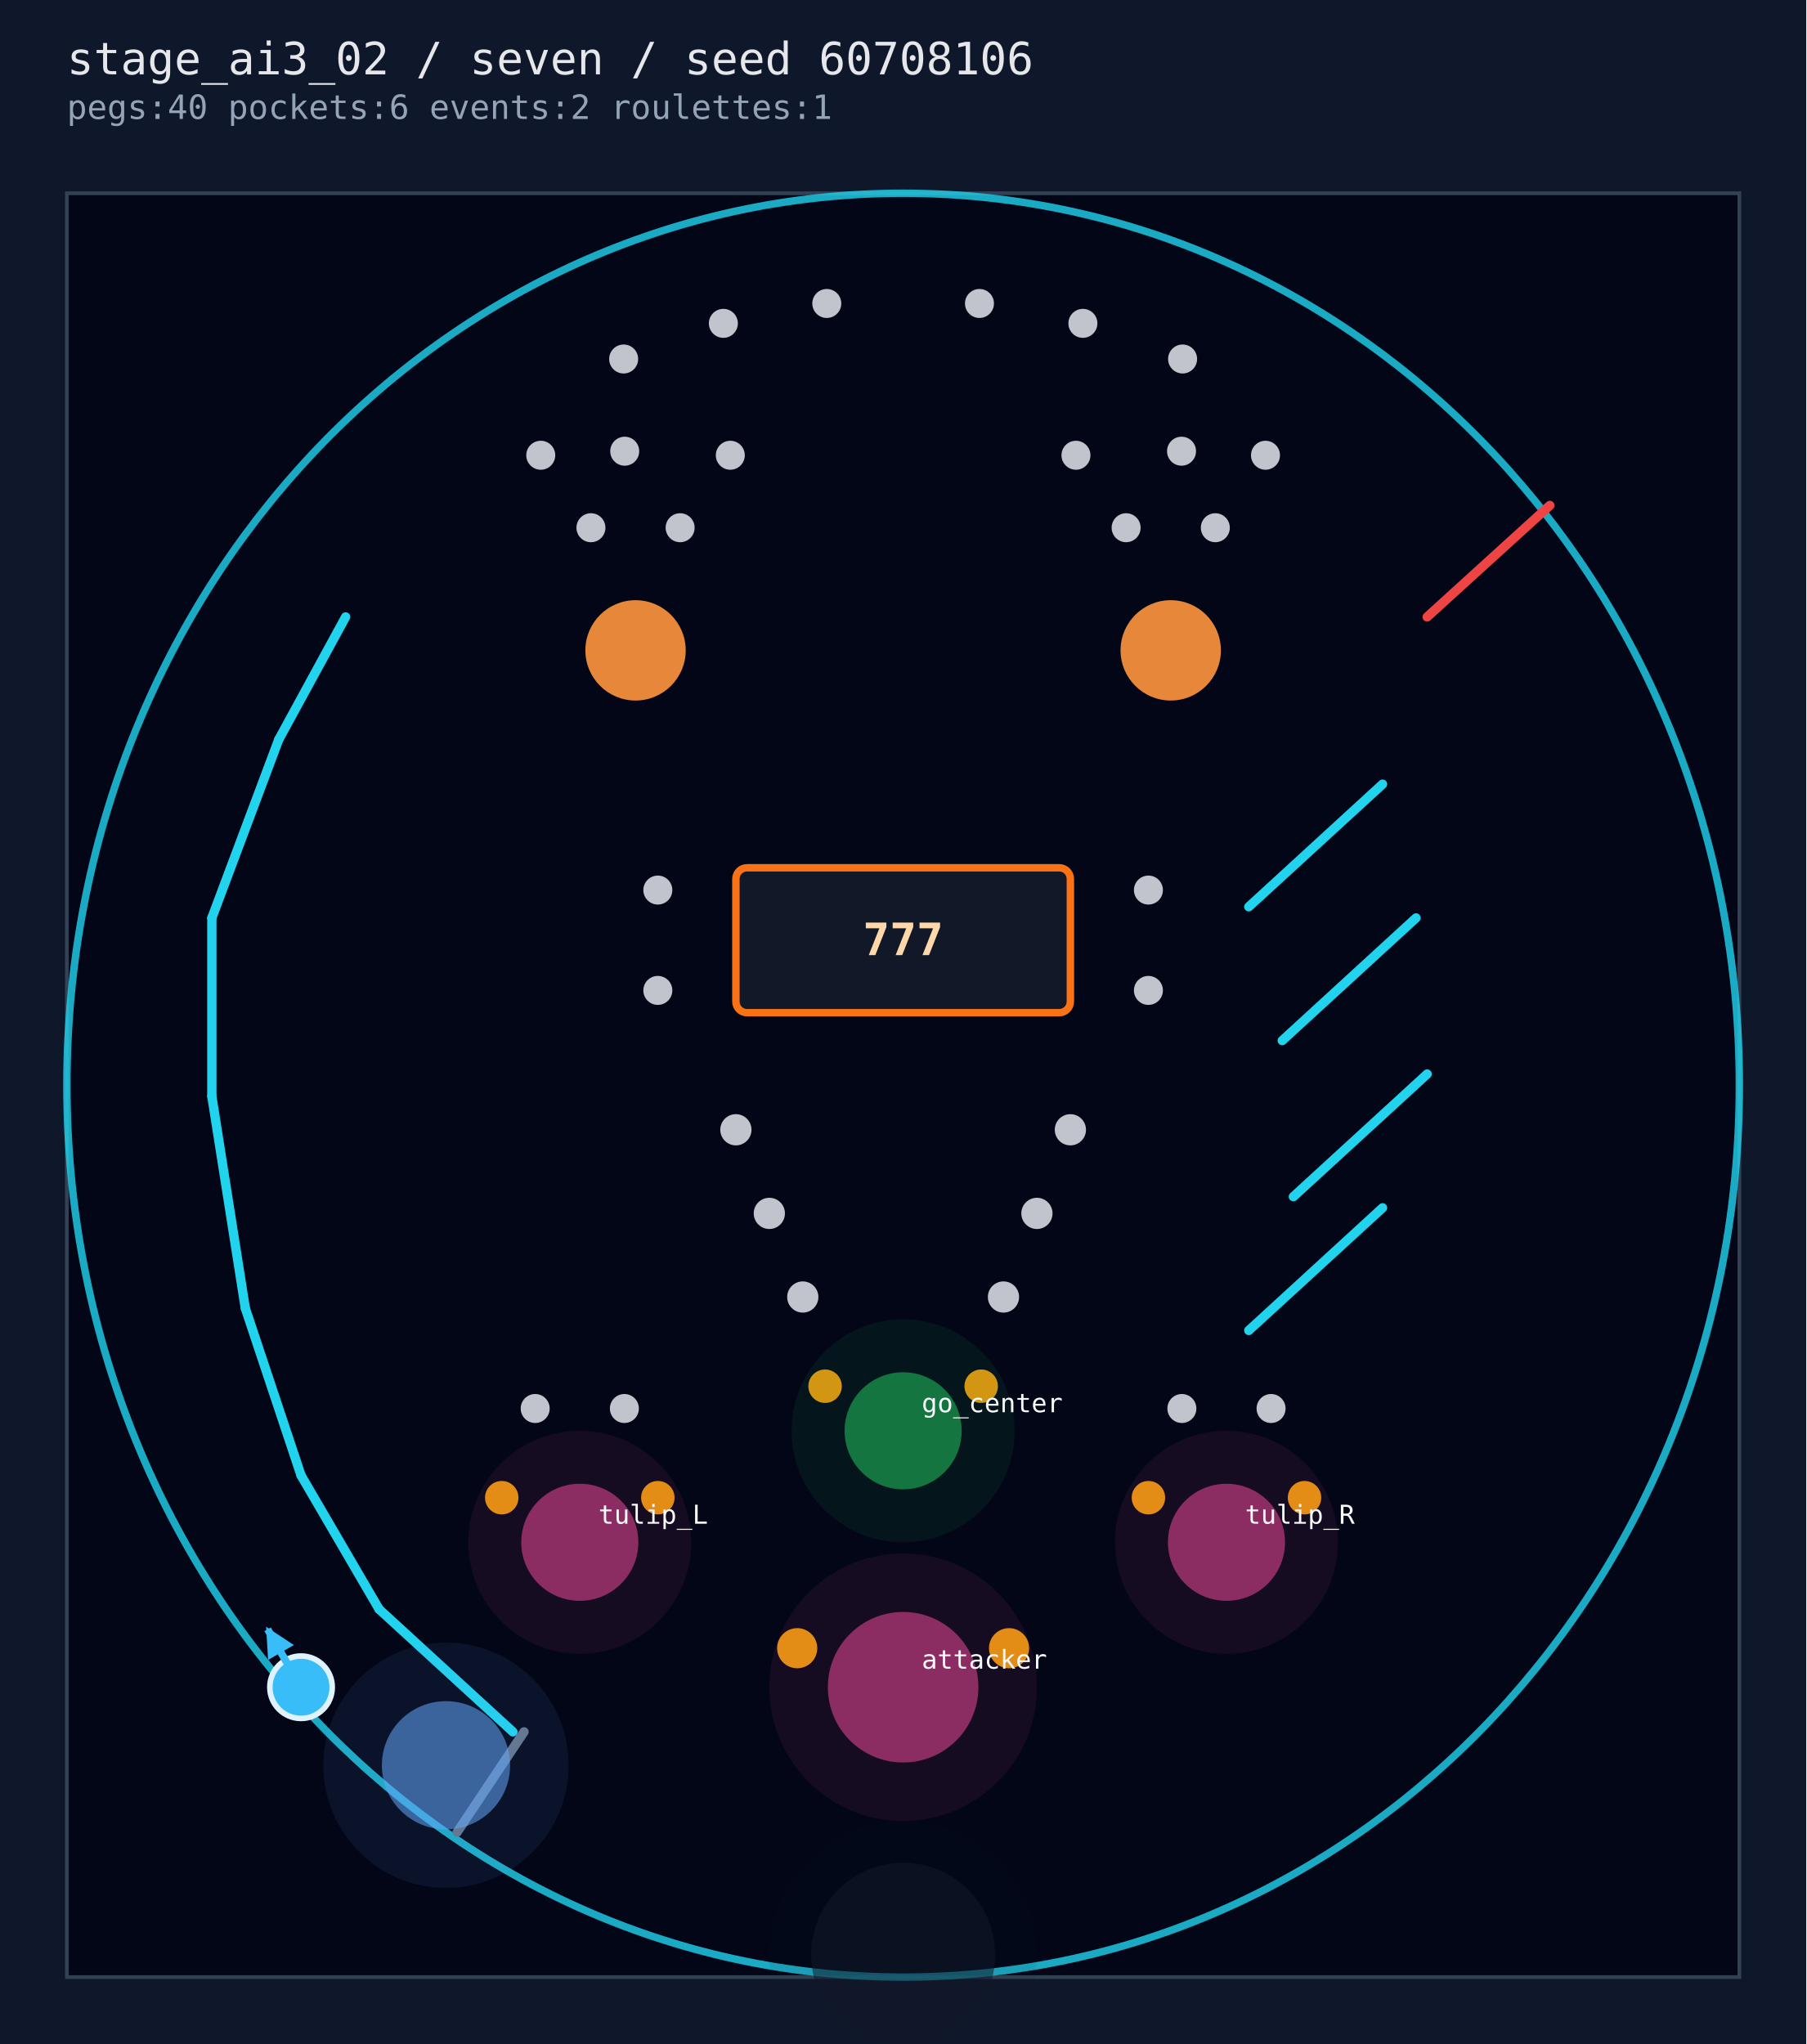
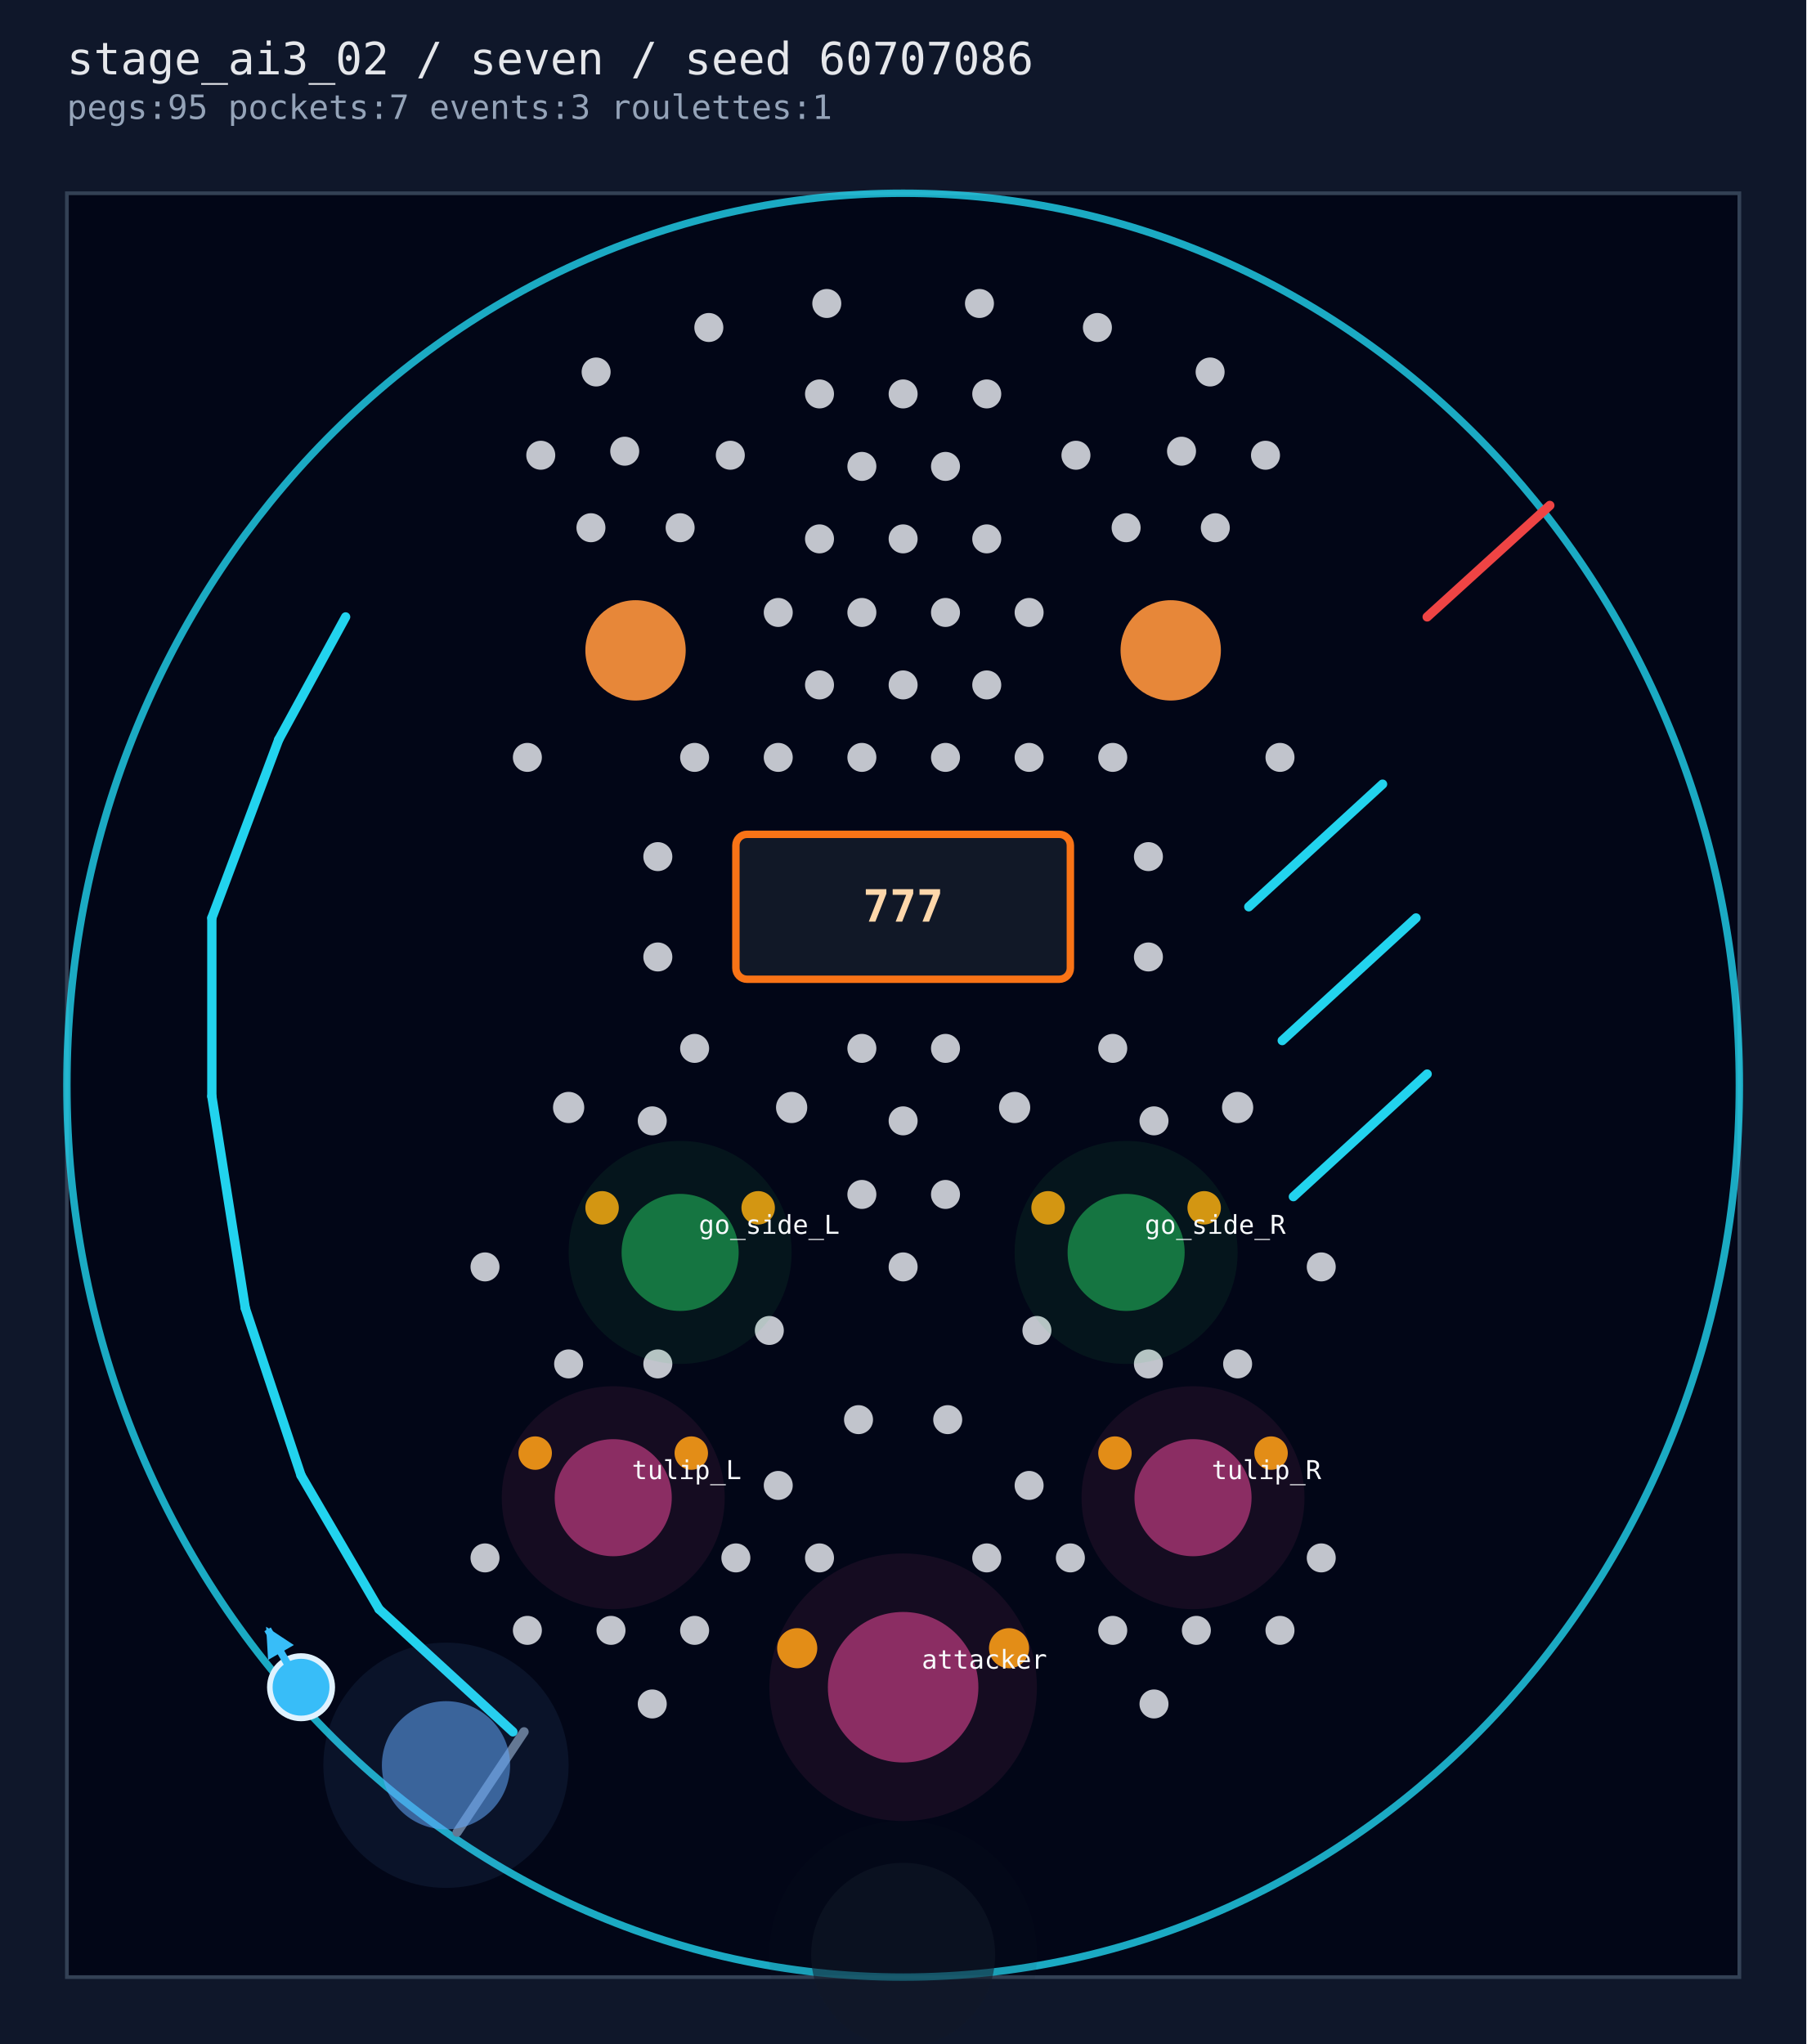
- <svg xmlns="http://www.w3.org/2000/svg" width="486" height="550" viewBox="0 0 486 550" role="img" aria-label="stage_ai3_02 / seven / seed 60708106">
+ <svg xmlns="http://www.w3.org/2000/svg" width="486" height="550" viewBox="0 0 486 550" role="img" aria-label="stage_ai3_02 / seven / seed 60707086">
  <rect width="486" height="550" fill="#0f172a" />
-   <text x="18" y="20" fill="#e5e7eb" font-family="Menlo, Consolas, monospace" font-size="12">stage_ai3_02 / seven / seed 60708106</text>
-   <text x="18" y="32" fill="#94a3b8" font-family="Menlo, Consolas, monospace" font-size="9">pegs:40 pockets:6 events:2 roulettes:1</text>
+   <text x="18" y="20" fill="#e5e7eb" font-family="Menlo, Consolas, monospace" font-size="12">stage_ai3_02 / seven / seed 60707086</text>
+   <text x="18" y="32" fill="#94a3b8" font-family="Menlo, Consolas, monospace" font-size="9">pegs:95 pockets:7 events:3 roulettes:1</text>
  <rect x="18" y="52" width="450" height="480" fill="#020617" stroke="#334155" stroke-width="1" />
  <ellipse cx="243" cy="292" rx="225" ry="240" fill="none" stroke="#22d3ee" stroke-width="2" opacity="0.8" />
  <line x1="123" y1="493" x2="141" y2="466" stroke="#64748b" stroke-width="2.5" stroke-linecap="round" />
  <line x1="138" y1="466" x2="102" y2="433" stroke="#22d3ee" stroke-width="2.5" stroke-linecap="round" />
  <line x1="102" y1="433" x2="81" y2="397" stroke="#22d3ee" stroke-width="2.5" stroke-linecap="round" />
  <line x1="81" y1="397" x2="66" y2="352" stroke="#22d3ee" stroke-width="2.5" stroke-linecap="round" />
  <line x1="66" y1="352" x2="57" y2="295" stroke="#22d3ee" stroke-width="2.5" stroke-linecap="round" />
  <line x1="57" y1="295" x2="57" y2="247" stroke="#22d3ee" stroke-width="2.5" stroke-linecap="round" />
  <line x1="57" y1="247" x2="75" y2="199" stroke="#22d3ee" stroke-width="2.5" stroke-linecap="round" />
  <line x1="75" y1="199" x2="93" y2="166" stroke="#22d3ee" stroke-width="2.5" stroke-linecap="round" />
  <line x1="384" y1="166" x2="417" y2="136" stroke="#ef4444" stroke-width="2.5" stroke-linecap="round" />
+   <line x1="381" y1="247" x2="345" y2="280" stroke="#22d3ee" stroke-width="2.5" stroke-linecap="round" />
+   <line x1="384" y1="289" x2="348" y2="322" stroke="#22d3ee" stroke-width="2.5" stroke-linecap="round" />
  <line x1="372" y1="211" x2="336" y2="244" stroke="#22d3ee" stroke-width="2.5" stroke-linecap="round" />
-   <line x1="384" y1="289" x2="348" y2="322" stroke="#22d3ee" stroke-width="2.5" stroke-linecap="round" />
-   <line x1="381" y1="247" x2="345" y2="280" stroke="#22d3ee" stroke-width="2.5" stroke-linecap="round" />
-   <line x1="372" y1="325" x2="336" y2="358" stroke="#22d3ee" stroke-width="2.5" stroke-linecap="round" />
  <circle cx="271.5" cy="443.5" r="5.4" fill="#f59e0b" opacity="0.92" />
  <circle cx="214.5" cy="443.5" r="5.4" fill="#f59e0b" opacity="0.92" />
-   <circle cx="177" cy="403" r="4.5" fill="#f59e0b" opacity="0.92" />
-   <circle cx="135" cy="403" r="4.5" fill="#f59e0b" opacity="0.92" />
-   <circle cx="168" cy="379" r="3.9" fill="#d1d5db" opacity="0.92" />
-   <circle cx="144" cy="379" r="3.9" fill="#d1d5db" opacity="0.92" />
-   <circle cx="309" cy="403" r="4.5" fill="#f59e0b" opacity="0.92" />
-   <circle cx="351" cy="403" r="4.5" fill="#f59e0b" opacity="0.92" />
-   <circle cx="318" cy="379" r="3.9" fill="#d1d5db" opacity="0.92" />
-   <circle cx="342" cy="379" r="3.9" fill="#d1d5db" opacity="0.92" />
-   <circle cx="264" cy="373" r="4.5" fill="#f59e0b" opacity="0.92" />
-   <circle cx="222" cy="373" r="4.5" fill="#f59e0b" opacity="0.92" />
-   <circle cx="270" cy="349" r="4.2" fill="#d1d5db" opacity="0.92" />
-   <circle cx="279" cy="326.5" r="4.2" fill="#d1d5db" opacity="0.92" />
-   <circle cx="288" cy="304" r="4.2" fill="#d1d5db" opacity="0.92" />
-   <circle cx="216" cy="349" r="4.2" fill="#d1d5db" opacity="0.92" />
-   <circle cx="207" cy="326.5" r="4.2" fill="#d1d5db" opacity="0.92" />
-   <circle cx="198" cy="304" r="4.2" fill="#d1d5db" opacity="0.92" />
+   <circle cx="186" cy="391" r="4.5" fill="#f59e0b" opacity="0.92" />
+   <circle cx="144" cy="391" r="4.5" fill="#f59e0b" opacity="0.92" />
+   <circle cx="177" cy="367" r="3.9" fill="#d1d5db" opacity="0.92" />
+   <circle cx="153" cy="367" r="3.9" fill="#d1d5db" opacity="0.92" />
+   <circle cx="300" cy="391" r="4.5" fill="#f59e0b" opacity="0.92" />
+   <circle cx="342" cy="391" r="4.5" fill="#f59e0b" opacity="0.92" />
+   <circle cx="309" cy="367" r="3.9" fill="#d1d5db" opacity="0.92" />
+   <circle cx="333" cy="367" r="3.9" fill="#d1d5db" opacity="0.92" />
+   <circle cx="204" cy="325" r="4.5" fill="#f59e0b" opacity="0.92" />
+   <circle cx="162" cy="325" r="4.5" fill="#f59e0b" opacity="0.92" />
+   <circle cx="213" cy="298" r="4.2" fill="#d1d5db" opacity="0.92" />
+   <circle cx="153" cy="298" r="4.2" fill="#d1d5db" opacity="0.92" />
+   <circle cx="282" cy="325" r="4.5" fill="#f59e0b" opacity="0.92" />
+   <circle cx="324" cy="325" r="4.5" fill="#f59e0b" opacity="0.92" />
+   <circle cx="273" cy="298" r="4.2" fill="#d1d5db" opacity="0.92" />
+   <circle cx="333" cy="298" r="4.2" fill="#d1d5db" opacity="0.92" />
  <circle cx="171" cy="175" r="13.5" fill="#fb923c" opacity="0.92" />
  <circle cx="183" cy="142" r="3.9" fill="#d1d5db" opacity="0.92" />
  <circle cx="196.5" cy="122.5" r="3.9" fill="#d1d5db" opacity="0.92" />
  <circle cx="159" cy="142" r="3.9" fill="#d1d5db" opacity="0.92" />
  <circle cx="145.5" cy="122.5" r="3.9" fill="#d1d5db" opacity="0.92" />
  <circle cx="315" cy="175" r="13.5" fill="#fb923c" opacity="0.92" />
  <circle cx="303" cy="142" r="3.9" fill="#d1d5db" opacity="0.92" />
  <circle cx="289.5" cy="122.5" r="3.9" fill="#d1d5db" opacity="0.92" />
  <circle cx="327" cy="142" r="3.9" fill="#d1d5db" opacity="0.92" />
  <circle cx="340.5" cy="122.5" r="3.9" fill="#d1d5db" opacity="0.92" />
-   <circle cx="309" cy="266.5" r="3.9" fill="#d1d5db" opacity="0.92" />
-   <circle cx="309" cy="239.5" r="3.9" fill="#d1d5db" opacity="0.92" />
-   <circle cx="177" cy="266.5" r="3.9" fill="#d1d5db" opacity="0.92" />
-   <circle cx="177" cy="239.5" r="3.9" fill="#d1d5db" opacity="0.92" />
+   <circle cx="309" cy="257.5" r="3.9" fill="#d1d5db" opacity="0.92" />
+   <circle cx="309" cy="230.5" r="3.9" fill="#d1d5db" opacity="0.92" />
+   <circle cx="177" cy="257.5" r="3.9" fill="#d1d5db" opacity="0.92" />
+   <circle cx="177" cy="230.5" r="3.9" fill="#d1d5db" opacity="0.92" />
+   <circle cx="207" cy="358" r="3.9" fill="#d1d5db" opacity="0.92" />
+   <circle cx="231" cy="382" r="3.9" fill="#d1d5db" opacity="0.92" />
+   <circle cx="255" cy="382" r="3.9" fill="#d1d5db" opacity="0.92" />
+   <circle cx="279" cy="358" r="3.9" fill="#d1d5db" opacity="0.92" />
  <circle cx="222.46" cy="81.659" r="3.9" fill="#d1d5db" opacity="0.92" />
  <circle cx="263.54" cy="81.659" r="3.9" fill="#d1d5db" opacity="0.92" />
-   <circle cx="194.631" cy="87.008" r="3.9" fill="#d1d5db" opacity="0.92" />
-   <circle cx="291.369" cy="87.008" r="3.9" fill="#d1d5db" opacity="0.92" />
-   <circle cx="167.803" cy="96.599" r="3.9" fill="#d1d5db" opacity="0.92" />
-   <circle cx="318.197" cy="96.599" r="3.9" fill="#d1d5db" opacity="0.92" />
+   <circle cx="190.724" cy="88.122" r="3.9" fill="#d1d5db" opacity="0.92" />
+   <circle cx="295.276" cy="88.122" r="3.9" fill="#d1d5db" opacity="0.92" />
+   <circle cx="160.4" cy="100.094" r="3.9" fill="#d1d5db" opacity="0.92" />
+   <circle cx="325.6" cy="100.094" r="3.9" fill="#d1d5db" opacity="0.92" />
  <circle cx="168.091" cy="121.411" r="3.9" fill="#d1d5db" opacity="0.92" />
  <circle cx="317.909" cy="121.411" r="3.9" fill="#d1d5db" opacity="0.92" />
+   <circle cx="243" cy="106" r="3.9" fill="#d1d5db" opacity="0.92" />
+   <circle cx="265.5" cy="106" r="3.9" fill="#d1d5db" opacity="0.92" />
+   <circle cx="220.5" cy="106" r="3.9" fill="#d1d5db" opacity="0.92" />
+   <circle cx="254.4" cy="125.5" r="3.9" fill="#d1d5db" opacity="0.92" />
+   <circle cx="231.9" cy="125.5" r="3.9" fill="#d1d5db" opacity="0.92" />
+   <circle cx="243" cy="145" r="3.9" fill="#d1d5db" opacity="0.92" />
+   <circle cx="265.5" cy="145" r="3.9" fill="#d1d5db" opacity="0.92" />
+   <circle cx="220.5" cy="145" r="3.9" fill="#d1d5db" opacity="0.92" />
+   <circle cx="254.4" cy="164.8" r="3.9" fill="#d1d5db" opacity="0.92" />
+   <circle cx="231.9" cy="164.8" r="3.9" fill="#d1d5db" opacity="0.92" />
+   <circle cx="276.9" cy="164.8" r="3.9" fill="#d1d5db" opacity="0.92" />
+   <circle cx="209.4" cy="164.8" r="3.9" fill="#d1d5db" opacity="0.92" />
+   <circle cx="243" cy="184.3" r="3.9" fill="#d1d5db" opacity="0.92" />
+   <circle cx="265.5" cy="184.3" r="3.9" fill="#d1d5db" opacity="0.92" />
+   <circle cx="220.5" cy="184.3" r="3.9" fill="#d1d5db" opacity="0.92" />
+   <circle cx="254.4" cy="203.8" r="3.9" fill="#d1d5db" opacity="0.92" />
+   <circle cx="231.9" cy="203.8" r="3.9" fill="#d1d5db" opacity="0.92" />
+   <circle cx="276.9" cy="203.8" r="3.9" fill="#d1d5db" opacity="0.92" />
+   <circle cx="209.4" cy="203.8" r="3.9" fill="#d1d5db" opacity="0.92" />
+   <circle cx="299.4" cy="203.8" r="3.9" fill="#d1d5db" opacity="0.92" />
+   <circle cx="186.9" cy="203.8" r="3.9" fill="#d1d5db" opacity="0.92" />
+   <circle cx="344.4" cy="203.8" r="3.9" fill="#d1d5db" opacity="0.92" />
+   <circle cx="141.9" cy="203.8" r="3.9" fill="#d1d5db" opacity="0.92" />
+   <circle cx="254.4" cy="282.1" r="3.9" fill="#d1d5db" opacity="0.92" />
+   <circle cx="231.9" cy="282.1" r="3.9" fill="#d1d5db" opacity="0.92" />
+   <circle cx="299.4" cy="282.1" r="3.9" fill="#d1d5db" opacity="0.92" />
+   <circle cx="186.9" cy="282.1" r="3.9" fill="#d1d5db" opacity="0.92" />
+   <circle cx="243" cy="301.6" r="3.9" fill="#d1d5db" opacity="0.92" />
+   <circle cx="310.5" cy="301.6" r="3.9" fill="#d1d5db" opacity="0.92" />
+   <circle cx="175.5" cy="301.6" r="3.9" fill="#d1d5db" opacity="0.92" />
+   <circle cx="254.4" cy="321.4" r="3.9" fill="#d1d5db" opacity="0.92" />
+   <circle cx="231.9" cy="321.4" r="3.9" fill="#d1d5db" opacity="0.92" />
+   <circle cx="243" cy="340.9" r="3.9" fill="#d1d5db" opacity="0.92" />
+   <circle cx="355.5" cy="340.9" r="3.9" fill="#d1d5db" opacity="0.92" />
+   <circle cx="130.5" cy="340.9" r="3.9" fill="#d1d5db" opacity="0.92" />
+   <circle cx="276.9" cy="399.7" r="3.9" fill="#d1d5db" opacity="0.92" />
+   <circle cx="209.4" cy="399.7" r="3.9" fill="#d1d5db" opacity="0.92" />
+   <circle cx="265.5" cy="419.2" r="3.9" fill="#d1d5db" opacity="0.92" />
+   <circle cx="220.5" cy="419.2" r="3.9" fill="#d1d5db" opacity="0.92" />
+   <circle cx="288" cy="419.2" r="3.9" fill="#d1d5db" opacity="0.92" />
+   <circle cx="198" cy="419.2" r="3.9" fill="#d1d5db" opacity="0.92" />
+   <circle cx="355.5" cy="419.2" r="3.9" fill="#d1d5db" opacity="0.92" />
+   <circle cx="130.5" cy="419.2" r="3.9" fill="#d1d5db" opacity="0.92" />
+   <circle cx="299.4" cy="438.7" r="3.9" fill="#d1d5db" opacity="0.92" />
+   <circle cx="186.9" cy="438.7" r="3.9" fill="#d1d5db" opacity="0.92" />
+   <circle cx="321.9" cy="438.7" r="3.9" fill="#d1d5db" opacity="0.92" />
+   <circle cx="164.4" cy="438.7" r="3.9" fill="#d1d5db" opacity="0.92" />
+   <circle cx="344.4" cy="438.7" r="3.9" fill="#d1d5db" opacity="0.92" />
+   <circle cx="141.9" cy="438.7" r="3.9" fill="#d1d5db" opacity="0.92" />
+   <circle cx="310.5" cy="458.5" r="3.9" fill="#d1d5db" opacity="0.92" />
+   <circle cx="175.5" cy="458.5" r="3.9" fill="#d1d5db" opacity="0.92" />
  <circle cx="243" cy="526" r="36" fill="#111827" opacity="0.08" />
  <circle cx="243" cy="526" r="24" fill="#111827" opacity="0.55" stroke="#111827" stroke-width="1.5" />
  <circle cx="120" cy="475" r="33" fill="#60a5fa" opacity="0.08" />
  <circle cx="120" cy="475" r="16.5" fill="#60a5fa" opacity="0.55" stroke="#60a5fa" stroke-width="1.5" />
  <circle cx="243" cy="454" r="36" fill="#ec4899" opacity="0.08" />
  <circle cx="243" cy="454" r="19.5" fill="#ec4899" opacity="0.55" stroke="#ec4899" stroke-width="1.5" />
  <text x="248" y="449" fill="#f8fafc" font-family="Menlo, Consolas, monospace" font-size="7">attacker</text>
-   <circle cx="156" cy="415" r="30" fill="#ec4899" opacity="0.08" />
-   <circle cx="156" cy="415" r="15" fill="#ec4899" opacity="0.55" stroke="#ec4899" stroke-width="1.5" />
-   <text x="161" y="410" fill="#f8fafc" font-family="Menlo, Consolas, monospace" font-size="7">tulip_L</text>
-   <circle cx="330" cy="415" r="30" fill="#ec4899" opacity="0.08" />
-   <circle cx="330" cy="415" r="15" fill="#ec4899" opacity="0.55" stroke="#ec4899" stroke-width="1.5" />
-   <text x="335" y="410" fill="#f8fafc" font-family="Menlo, Consolas, monospace" font-size="7">tulip_R</text>
-   <circle cx="243" cy="385" r="30" fill="#22c55e" opacity="0.08" />
-   <circle cx="243" cy="385" r="15" fill="#22c55e" opacity="0.55" stroke="#22c55e" stroke-width="1.5" />
-   <text x="248" y="380" fill="#f8fafc" font-family="Menlo, Consolas, monospace" font-size="7">go_center</text>
-   <rect x="198" y="233.5" width="90" height="39" rx="3" fill="#111827" stroke="#f97316" stroke-width="2" />
-   <text x="243" y="257" text-anchor="middle" fill="#fed7aa" font-family="Menlo, Consolas, monospace" font-size="12" font-weight="700">777</text>
+   <circle cx="165" cy="403" r="30" fill="#ec4899" opacity="0.08" />
+   <circle cx="165" cy="403" r="15" fill="#ec4899" opacity="0.55" stroke="#ec4899" stroke-width="1.5" />
+   <text x="170" y="398" fill="#f8fafc" font-family="Menlo, Consolas, monospace" font-size="7">tulip_L</text>
+   <circle cx="321" cy="403" r="30" fill="#ec4899" opacity="0.08" />
+   <circle cx="321" cy="403" r="15" fill="#ec4899" opacity="0.55" stroke="#ec4899" stroke-width="1.5" />
+   <text x="326" y="398" fill="#f8fafc" font-family="Menlo, Consolas, monospace" font-size="7">tulip_R</text>
+   <circle cx="183" cy="337" r="30" fill="#22c55e" opacity="0.08" />
+   <circle cx="183" cy="337" r="15" fill="#22c55e" opacity="0.55" stroke="#22c55e" stroke-width="1.5" />
+   <text x="188" y="332" fill="#f8fafc" font-family="Menlo, Consolas, monospace" font-size="7">go_side_L</text>
+   <circle cx="303" cy="337" r="30" fill="#22c55e" opacity="0.08" />
+   <circle cx="303" cy="337" r="15" fill="#22c55e" opacity="0.55" stroke="#22c55e" stroke-width="1.5" />
+   <text x="308" y="332" fill="#f8fafc" font-family="Menlo, Consolas, monospace" font-size="7">go_side_R</text>
+   <rect x="198" y="224.5" width="90" height="39" rx="3" fill="#111827" stroke="#f97316" stroke-width="2" />
+   <text x="243" y="248" text-anchor="middle" fill="#fed7aa" font-family="Menlo, Consolas, monospace" font-size="12" font-weight="700">777</text>
  <circle cx="81" cy="454" r="8.4" fill="#38bdf8" stroke="#e0f2fe" stroke-width="1.5" />
  <line x1="81" y1="454" x2="72" y2="438.412" stroke="#38bdf8" stroke-width="2" marker-end="url(#arrow)" />
  <defs>
    <marker id="arrow" viewBox="0 0 10 10" refX="9" refY="5" markerWidth="4" markerHeight="4" orient="auto-start-reverse">
      <path d="M 0 0 L 10 5 L 0 10 z" fill="#38bdf8" />
    </marker>
  </defs>
</svg>
